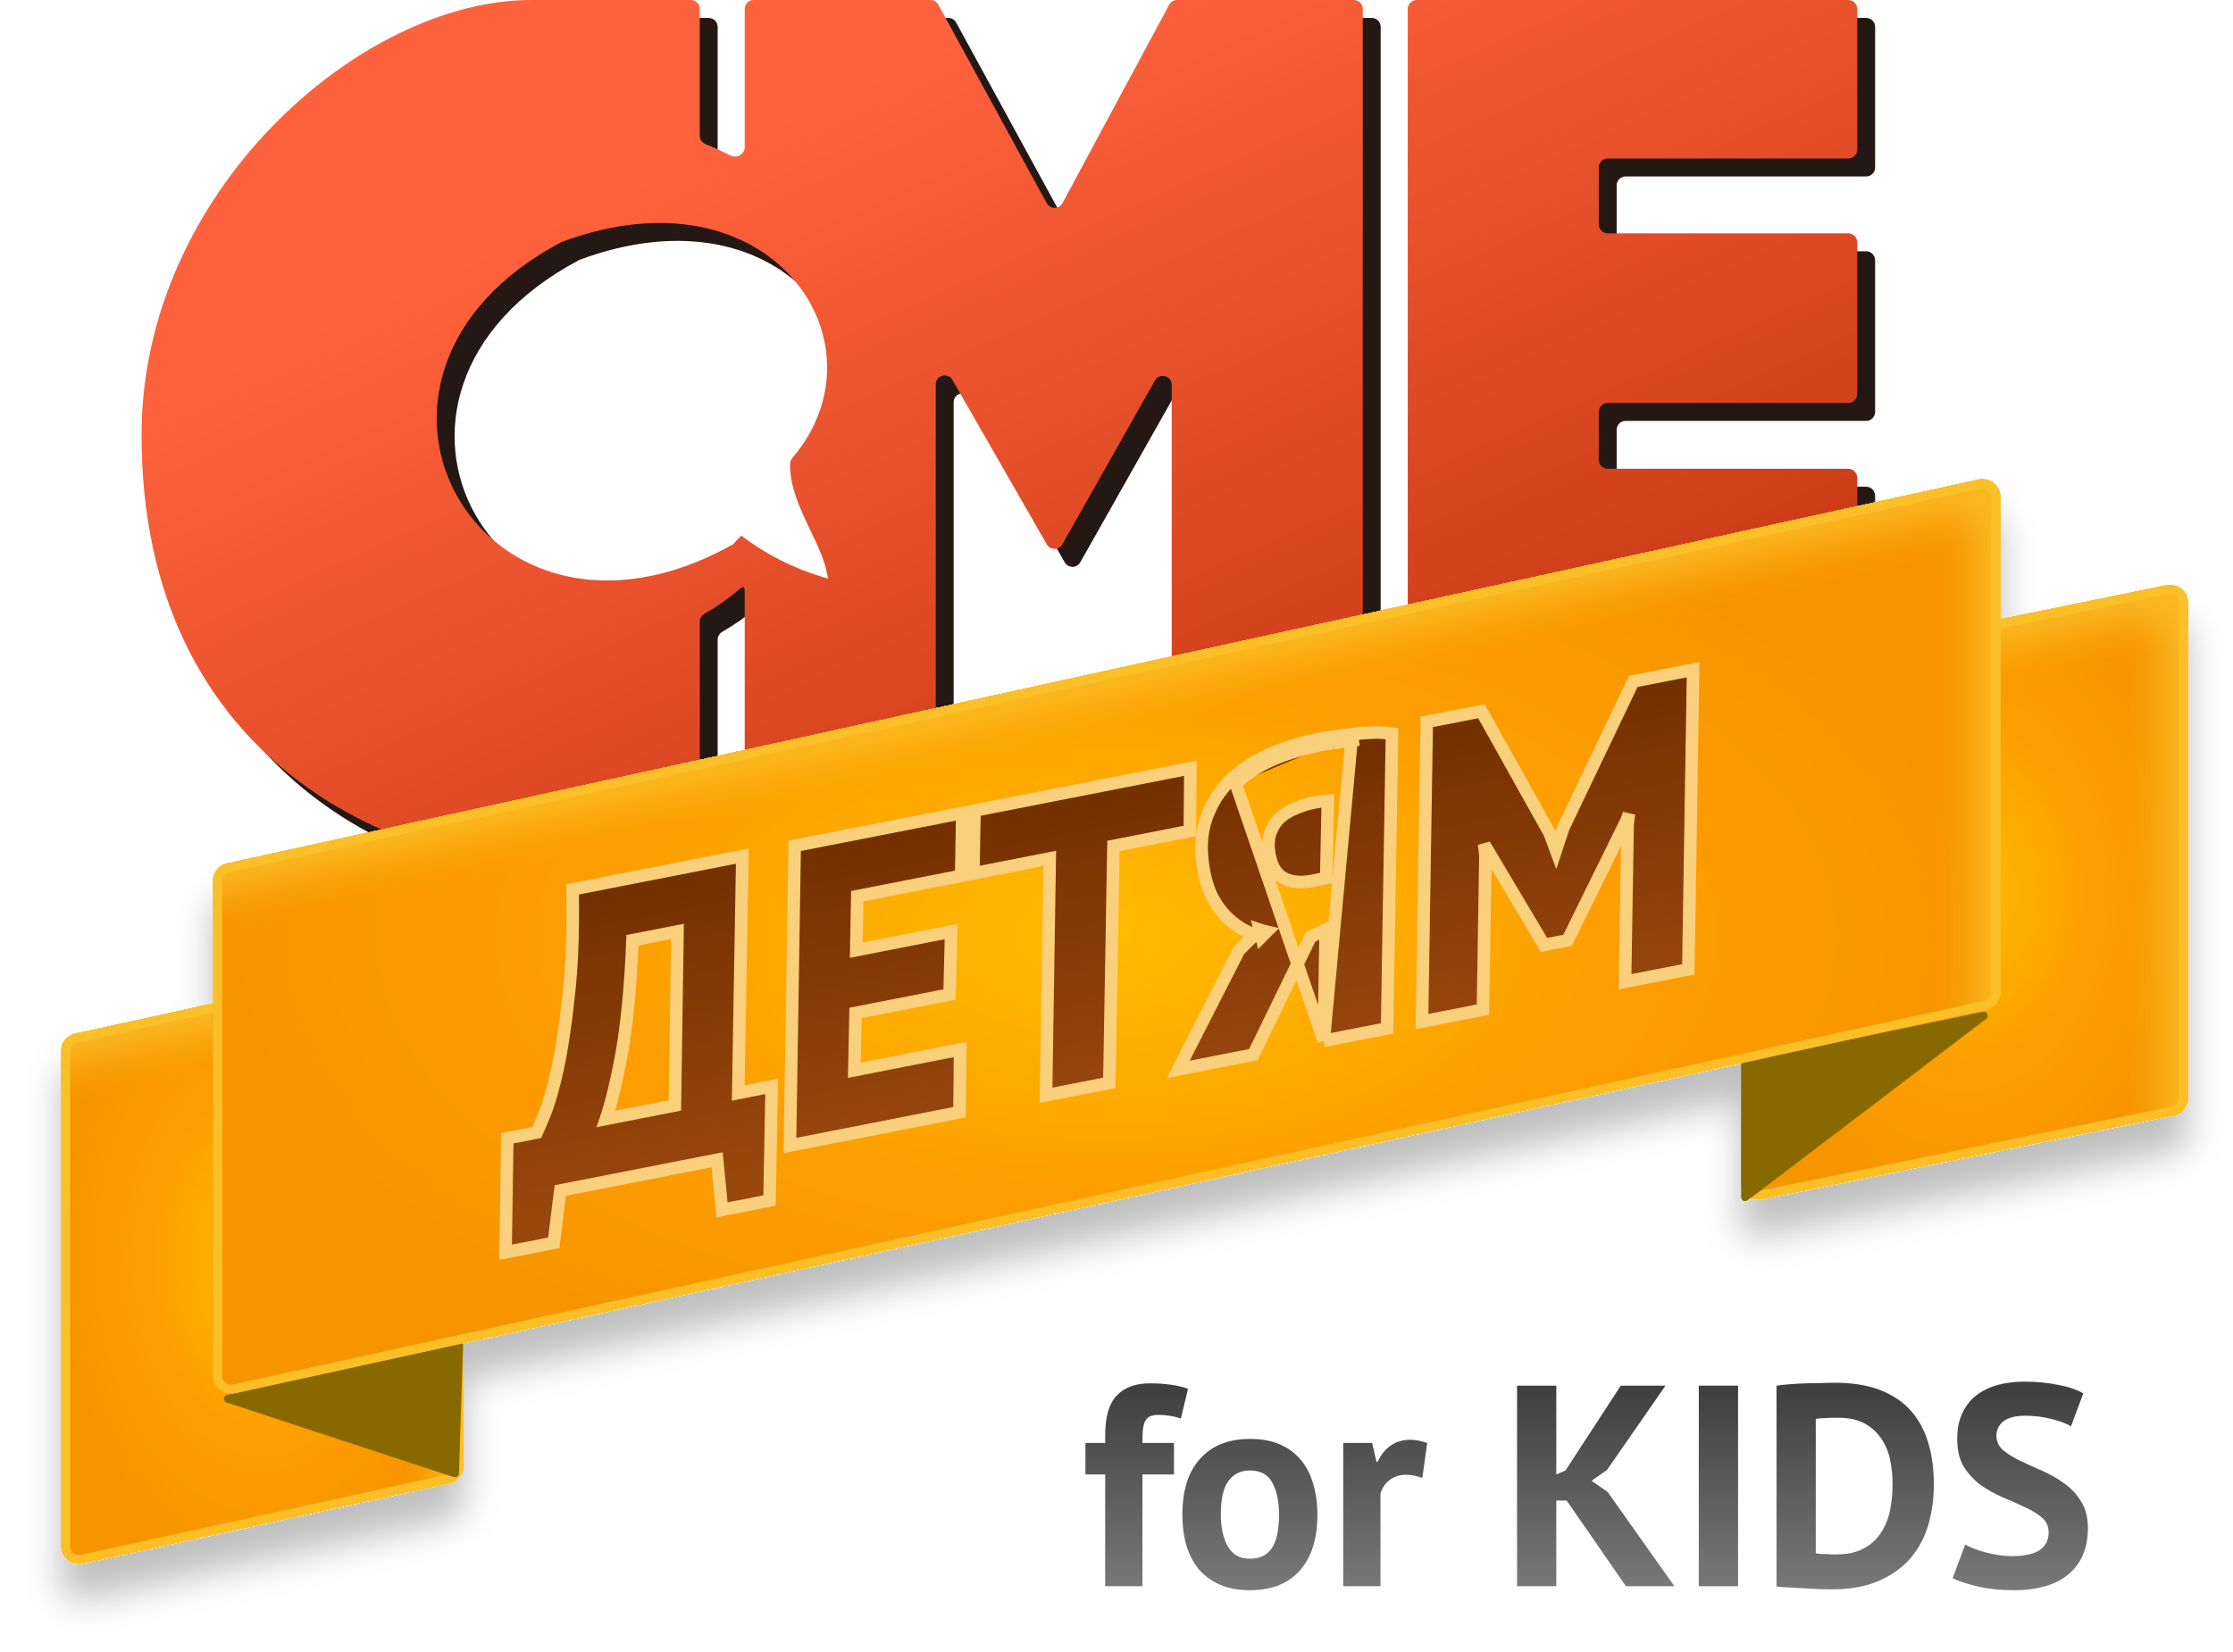
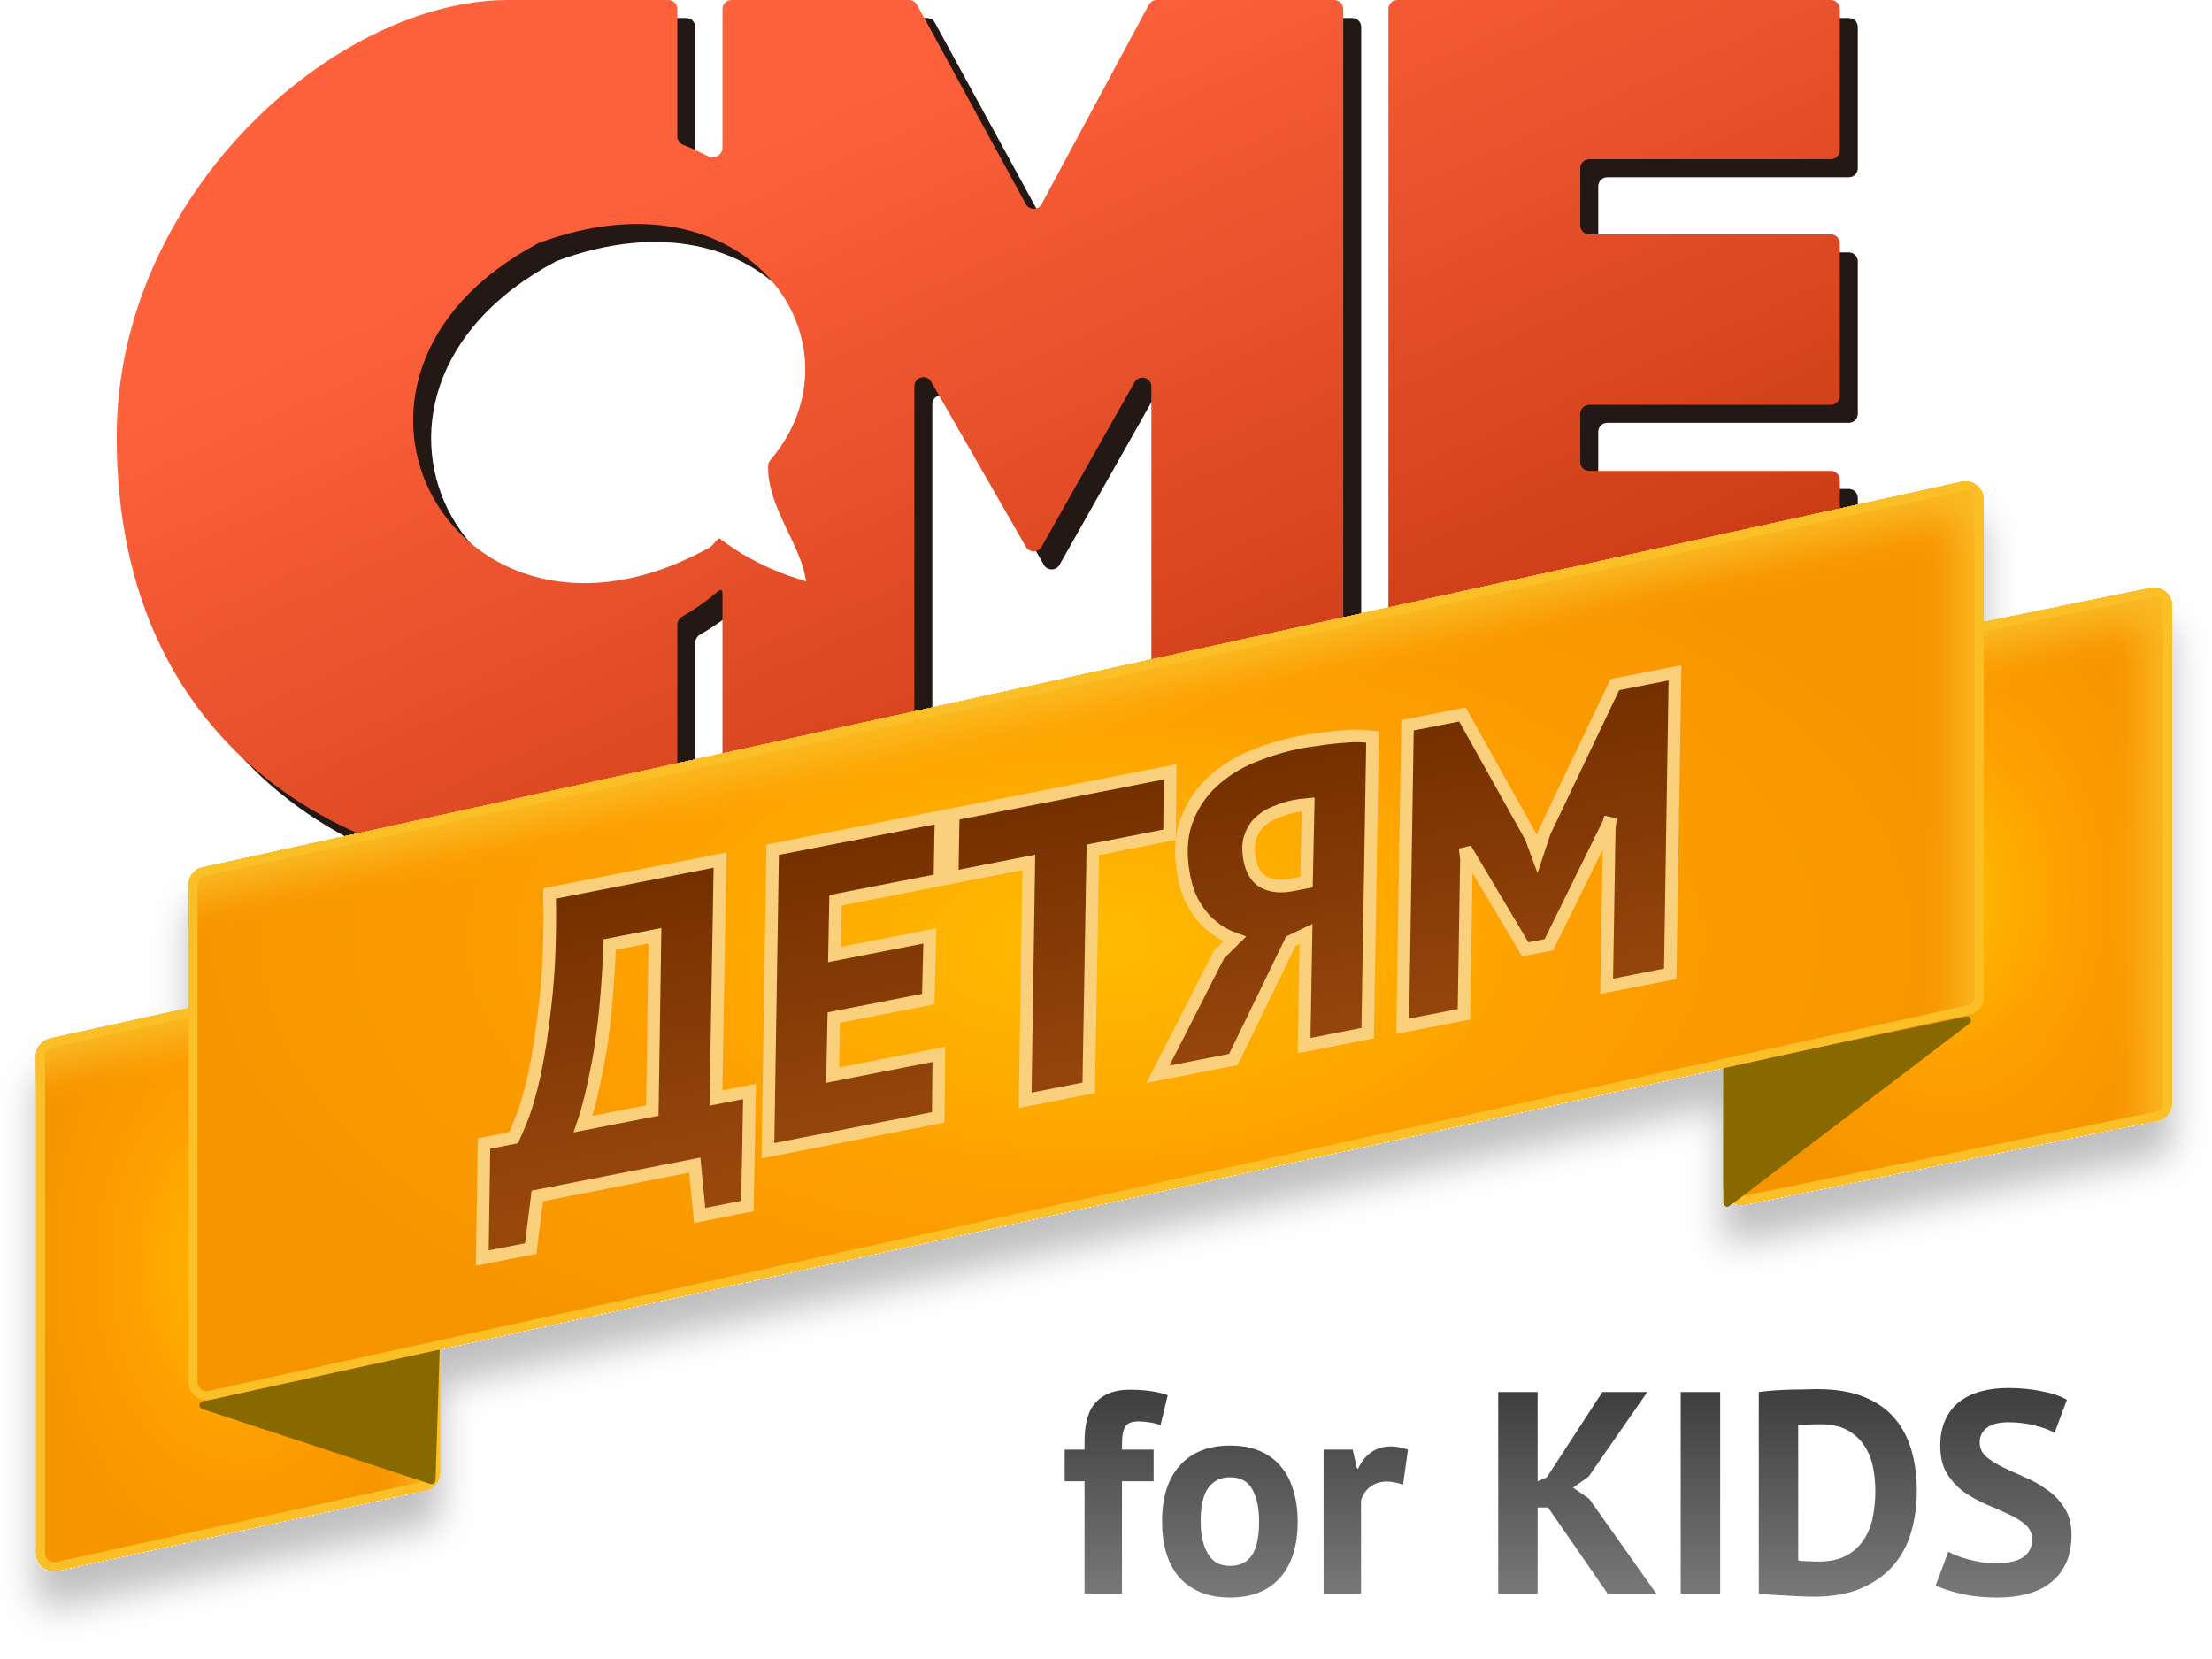
- <svg xmlns="http://www.w3.org/2000/svg" width="73" height="54" viewBox="0 0 73 54" fill="none">
-   <path d="M46.605 28.72C46.605 28.881 46.736 29.012 46.898 29.012H61.007C61.169 29.012 61.3 28.881 61.3 28.72V16.208C61.3 16.047 61.169 15.915 61.007 15.915H53.143C52.982 15.915 52.851 15.784 52.851 15.623V14.056C52.851 13.894 52.982 13.763 53.143 13.763H61.007C61.169 13.763 61.3 13.632 61.3 13.47V8.509C61.3 8.347 61.169 8.216 61.007 8.216H53.143C52.982 8.216 52.851 8.085 52.851 7.923V6.063C52.851 5.901 52.982 5.77 53.143 5.77H61.007C61.169 5.77 61.3 5.639 61.3 5.478V0.879C61.3 0.717 61.169 0.586 61.007 0.586H46.898C46.736 0.586 46.605 0.717 46.605 0.879V28.72ZM35.319 7.228C35.209 7.433 34.915 7.434 34.804 7.23L31.259 0.738C31.208 0.644 31.109 0.586 31.002 0.586H25.223C25.061 0.586 24.93 0.717 24.93 0.879V5.398C24.93 5.631 24.666 5.779 24.46 5.671C24.209 5.541 23.919 5.404 23.665 5.308C23.545 5.263 23.461 5.15 23.461 5.021V0.879C23.461 0.717 23.33 0.586 23.168 0.586H17.95C12.34 0.586 5.214 6.894 5.214 14.786C5.187 25.308 13.393 30.101 23.201 29.042C23.348 29.026 23.461 28.901 23.461 28.752V20.918C23.461 20.81 23.52 20.711 23.614 20.658C24.019 20.427 24.41 20.152 24.785 19.835C24.874 19.76 24.931 19.78 24.931 19.897C24.932 21.062 24.931 27.304 24.93 28.724C24.93 28.886 25.061 29.012 25.223 29.012H30.883C31.044 29.012 31.176 28.881 31.176 28.72V13.156C31.176 12.857 31.573 12.751 31.722 13.011L34.807 18.387C34.92 18.584 35.204 18.583 35.316 18.386L38.343 13.027C38.491 12.765 38.89 12.87 38.89 13.171V28.72C38.89 28.881 39.022 29.012 39.183 29.012H44.843C45.005 29.012 45.136 28.881 45.136 28.72V0.879C45.136 0.717 45.005 0.586 44.843 0.586H39.065C38.958 0.586 38.859 0.645 38.807 0.74L35.319 7.228ZM27.435 19.441C26.528 19.161 25.644 18.732 24.827 18.105C24.812 18.093 24.639 18.286 24.57 18.361C24.554 18.379 24.533 18.394 24.512 18.406C16.299 22.977 10.629 12.888 18.943 8.498C25.762 5.957 29.699 11.791 26.487 15.563C26.446 15.611 26.419 15.672 26.417 15.736C26.376 16.902 27.236 18.008 27.564 19.091C27.572 19.117 27.659 19.508 27.655 19.506C27.581 19.486 27.508 19.464 27.435 19.441Z" fill="#241815" />
-   <path d="M46.021 28.134C46.021 28.295 46.152 28.426 46.314 28.426H60.423C60.584 28.426 60.716 28.295 60.716 28.134V15.622C60.716 15.461 60.584 15.329 60.423 15.329H52.559C52.397 15.329 52.266 15.198 52.266 15.037V13.47C52.266 13.308 52.397 13.177 52.559 13.177H60.423C60.584 13.177 60.716 13.046 60.716 12.884V7.923C60.716 7.761 60.584 7.63 60.423 7.63H52.559C52.397 7.63 52.266 7.499 52.266 7.337V5.477C52.266 5.316 52.397 5.184 52.559 5.184H60.423C60.584 5.184 60.716 5.053 60.716 4.892V0.293C60.716 0.131 60.584 0 60.423 0H46.314C46.152 0 46.021 0.131 46.021 0.293V28.134ZM34.734 6.642C34.624 6.847 34.331 6.848 34.219 6.644L30.674 0.152C30.623 0.058 30.524 0 30.417 0H24.639C24.477 0 24.346 0.131 24.346 0.293V4.812C24.346 5.045 24.082 5.193 23.876 5.085C23.625 4.955 23.335 4.818 23.081 4.722C22.96 4.677 22.876 4.564 22.876 4.435V0.293C22.876 0.131 22.745 0 22.584 0H17.366C11.756 0 4.629 6.308 4.629 14.2C4.602 24.722 12.809 29.515 22.616 28.456C22.764 28.44 22.876 28.315 22.876 28.166V20.332C22.876 20.224 22.936 20.125 23.029 20.072C23.434 19.841 23.826 19.566 24.2 19.249C24.29 19.174 24.346 19.194 24.346 19.311C24.348 20.477 24.346 26.718 24.346 28.139C24.346 28.3 24.477 28.426 24.639 28.426H30.298C30.46 28.426 30.591 28.295 30.591 28.134V12.571C30.591 12.271 30.989 12.165 31.138 12.425L34.222 17.801C34.335 17.998 34.62 17.997 34.731 17.8L37.758 12.441C37.906 12.179 38.306 12.284 38.306 12.585V28.134C38.306 28.295 38.437 28.426 38.599 28.426H44.258C44.42 28.426 44.551 28.295 44.551 28.134V0.293C44.551 0.131 44.42 0 44.258 0H38.481C38.373 0 38.274 0.059 38.223 0.154L34.734 6.642ZM26.85 18.855C25.943 18.575 25.059 18.146 24.242 17.519C24.227 17.508 24.055 17.7 23.986 17.775C23.969 17.793 23.949 17.808 23.927 17.82C15.714 22.392 10.044 12.302 18.359 7.913C25.178 5.371 29.115 11.205 25.903 14.977C25.862 15.025 25.834 15.086 25.832 15.15C25.791 16.316 26.652 17.422 26.98 18.505C26.987 18.531 27.074 18.922 27.071 18.921C26.997 18.9 26.924 18.878 26.85 18.855Z" fill="url(#paint0_linear_1116_286)" />
-   <g filter="url(#filter0_d_1116_286)">
-     <g filter="url(#filter1_i_1116_286)">
-       <path d="M2 34.377C2 34.102 2.191 33.864 2.46 33.805L14.434 31.18C14.8 31.1 15.145 31.378 15.145 31.752V47.932C15.145 48.207 14.954 48.445 14.685 48.504L2.711 51.129C2.346 51.209 2 50.931 2 50.557V34.377Z" fill="url(#paint1_radial_1116_286)" />
+ <svg xmlns="http://www.w3.org/2000/svg" width="72" height="54" viewBox="0 0 72 54" fill="none">
+   <path d="M45.776 28.72C45.776 28.881 45.907 29.012 46.069 29.012H60.178C60.34 29.012 60.471 28.881 60.471 28.72V16.208C60.471 16.047 60.34 15.915 60.178 15.915H52.315C52.153 15.915 52.022 15.784 52.022 15.623V14.056C52.022 13.894 52.153 13.763 52.315 13.763H60.178C60.34 13.763 60.471 13.632 60.471 13.47V8.509C60.471 8.347 60.34 8.216 60.178 8.216H52.315C52.153 8.216 52.022 8.085 52.022 7.923V6.063C52.022 5.901 52.153 5.77 52.315 5.77H60.178C60.34 5.77 60.471 5.639 60.471 5.478V0.879C60.471 0.717 60.34 0.586 60.178 0.586H46.069C45.907 0.586 45.776 0.717 45.776 0.879V28.72ZM34.49 7.228C34.38 7.433 34.086 7.434 33.975 7.23L30.43 0.738C30.379 0.644 30.28 0.586 30.173 0.586H24.394C24.233 0.586 24.101 0.717 24.101 0.879V5.398C24.101 5.631 23.838 5.779 23.631 5.671C23.381 5.541 23.09 5.404 22.836 5.308C22.716 5.263 22.632 5.15 22.632 5.021V0.879C22.632 0.717 22.501 0.586 22.339 0.586H17.121C11.511 0.586 4.385 6.894 4.385 14.786C4.358 25.308 12.565 30.101 22.372 29.042C22.52 29.026 22.632 28.901 22.632 28.752V20.918C22.632 20.81 22.691 20.711 22.785 20.658C23.19 20.427 23.581 20.152 23.956 19.835C24.045 19.76 24.102 19.78 24.102 19.897C24.103 21.062 24.102 27.304 24.102 28.724C24.102 28.886 24.233 29.012 24.394 29.012H30.054C30.216 29.012 30.347 28.881 30.347 28.72V13.156C30.347 12.857 30.744 12.751 30.893 13.011L33.978 18.387C34.091 18.584 34.375 18.583 34.487 18.386L37.514 13.027C37.662 12.765 38.062 12.87 38.062 13.171V28.72C38.062 28.881 38.193 29.012 38.354 29.012H44.014C44.176 29.012 44.307 28.881 44.307 28.72V0.879C44.307 0.717 44.176 0.586 44.014 0.586H38.237C38.129 0.586 38.03 0.645 37.979 0.74L34.49 7.228ZM26.606 19.441C25.699 19.161 24.815 18.732 23.998 18.105C23.983 18.093 23.811 18.286 23.741 18.361C23.725 18.379 23.704 18.394 23.683 18.406C15.47 22.977 9.8 12.888 18.114 8.498C24.934 5.957 28.87 11.791 25.658 15.563C25.617 15.611 25.59 15.672 25.588 15.736C25.547 16.902 26.407 18.008 26.735 19.091C26.743 19.117 26.83 19.508 26.826 19.506C26.752 19.486 26.679 19.464 26.606 19.441Z" fill="#241815" />
+   <path d="M45.192 28.134C45.192 28.295 45.323 28.426 45.485 28.426H59.594C59.756 28.426 59.887 28.295 59.887 28.134V15.622C59.887 15.461 59.756 15.329 59.594 15.329H51.73C51.568 15.329 51.437 15.198 51.437 15.037V13.47C51.437 13.308 51.568 13.177 51.73 13.177H59.594C59.756 13.177 59.887 13.046 59.887 12.884V7.923C59.887 7.761 59.756 7.63 59.594 7.63H51.73C51.568 7.63 51.437 7.499 51.437 7.337V5.477C51.437 5.316 51.568 5.184 51.73 5.184H59.594C59.756 5.184 59.887 5.053 59.887 4.892V0.293C59.887 0.131 59.756 0 59.594 0H45.485C45.323 0 45.192 0.131 45.192 0.293V28.134ZM33.905 6.642C33.795 6.847 33.502 6.848 33.391 6.644L29.846 0.152C29.794 0.058 29.696 0 29.589 0H23.81C23.648 0 23.517 0.131 23.517 0.293V4.812C23.517 5.045 23.253 5.193 23.047 5.085C22.796 4.955 22.506 4.818 22.252 4.722C22.131 4.677 22.047 4.564 22.047 4.435V0.293C22.047 0.131 21.916 0 21.755 0H16.537C10.927 0 3.8 6.308 3.8 14.2C3.773 24.722 11.98 29.515 21.788 28.456C21.935 28.44 22.047 28.315 22.047 28.166V20.332C22.047 20.224 22.107 20.125 22.201 20.072C22.605 19.841 22.997 19.566 23.371 19.249C23.461 19.174 23.517 19.194 23.517 19.311C23.519 20.477 23.517 26.718 23.517 28.139C23.517 28.3 23.648 28.426 23.81 28.426H29.47C29.631 28.426 29.762 28.295 29.762 28.134V12.571C29.762 12.271 30.16 12.165 30.309 12.425L33.394 17.801C33.507 17.998 33.791 17.997 33.902 17.8L36.929 12.441C37.077 12.179 37.477 12.284 37.477 12.585V28.134C37.477 28.295 37.608 28.426 37.77 28.426H43.43C43.591 28.426 43.722 28.295 43.722 28.134V0.293C43.722 0.131 43.591 0 43.43 0H37.652C37.544 0 37.445 0.059 37.394 0.154L33.905 6.642ZM26.021 18.855C25.114 18.575 24.23 18.146 23.413 17.519C23.398 17.508 23.226 17.7 23.157 17.775C23.14 17.793 23.12 17.808 23.098 17.82C14.885 22.392 9.216 12.302 17.53 7.913C24.349 5.371 28.286 11.205 25.074 14.977C25.033 15.025 25.006 15.086 25.003 15.15C24.962 16.316 25.823 17.422 26.151 18.505C26.158 18.531 26.245 18.922 26.242 18.921C26.168 18.9 26.095 18.878 26.021 18.855Z" fill="url(#paint0_linear_951_778)" />
+   <g filter="url(#filter0_d_951_778)">
+     <g filter="url(#filter1_i_951_778)">
+       <path d="M1.171 34.377C1.171 34.102 1.363 33.864 1.631 33.805L13.605 31.18C13.971 31.1 14.316 31.378 14.316 31.752V47.932C14.316 48.207 14.125 48.445 13.856 48.504L1.882 51.129C1.517 51.209 1.171 50.931 1.171 50.557V34.377Z" fill="url(#paint1_radial_951_778)" />
    </g>
-     <path d="M2.146 34.377C2.146 34.17 2.29 33.992 2.492 33.948L14.466 31.323C14.74 31.263 14.999 31.472 14.999 31.752V47.932C14.999 48.139 14.855 48.317 14.654 48.361L2.68 50.986C2.406 51.046 2.146 50.837 2.146 50.557V34.377Z" stroke="#FBBF28" stroke-width="0.293" />
-     <g filter="url(#filter2_i_1116_286)">
-       <path d="M71.524 19.717C71.524 19.346 71.184 19.069 70.821 19.143L57.387 21.884C57.114 21.939 56.918 22.179 56.918 22.457V38.641C56.918 39.012 57.258 39.289 57.621 39.215L71.055 36.474C71.328 36.419 71.524 36.179 71.524 35.901V19.717Z" fill="url(#paint2_radial_1116_286)" />
+     <path d="M13.637 31.323C13.911 31.263 14.17 31.471 14.17 31.752V47.932C14.17 48.139 14.026 48.317 13.825 48.361L1.851 50.986C1.577 51.046 1.318 50.837 1.318 50.556V34.377C1.318 34.17 1.461 33.992 1.662 33.948L13.637 31.323Z" stroke="#FBBF28" stroke-width="0.293" />
+     <g filter="url(#filter2_i_951_778)">
+       <path d="M70.695 19.717C70.695 19.346 70.355 19.069 69.992 19.143L56.558 21.884C56.285 21.939 56.089 22.179 56.089 22.457V38.641C56.089 39.012 56.429 39.289 56.792 39.215L70.227 36.474C70.499 36.419 70.695 36.179 70.695 35.901V19.717Z" fill="url(#paint2_radial_951_778)" />
    </g>
-     <path d="M71.377 19.717C71.377 19.439 71.123 19.231 70.85 19.286L57.416 22.027C57.211 22.069 57.065 22.249 57.065 22.457V38.641C57.065 38.919 57.319 39.127 57.592 39.072L71.026 36.331C71.231 36.289 71.377 36.109 71.377 35.901V19.717Z" stroke="#FBBF28" stroke-width="0.293" />
-     <path d="M57.129 39.255L64.929 33.319C65.04 33.234 64.959 33.058 64.823 33.086L57.023 34.705C56.962 34.718 56.918 34.771 56.918 34.834V39.151C56.918 39.26 57.042 39.321 57.129 39.255Z" fill="#886900" />
-     <path d="M14.832 48.3L7.411 45.863C7.285 45.822 7.293 45.641 7.422 45.611L14.978 43.851C15.062 43.831 15.142 43.897 15.139 43.983L15.004 48.179C15.002 48.267 14.915 48.327 14.832 48.3Z" fill="#886900" />
-     <g filter="url(#filter3_i_1116_286)">
-       <path d="M6.966 28.809C6.966 28.534 7.157 28.295 7.426 28.236L64.678 15.688C65.043 15.607 65.389 15.886 65.389 16.26V32.44C65.389 32.715 65.198 32.953 64.929 33.012L7.677 45.561C7.311 45.641 6.966 45.363 6.966 44.989V28.809Z" fill="url(#paint3_radial_1116_286)" />
+     <path d="M70.021 19.287L56.587 22.027C56.382 22.069 56.236 22.249 56.236 22.457V38.641C56.236 38.919 56.49 39.127 56.763 39.072L70.197 36.331C70.401 36.289 70.548 36.109 70.549 35.901V19.716C70.548 19.439 70.293 19.231 70.021 19.287Z" stroke="#FBBF28" stroke-width="0.293" />
+     <path d="M56.3 39.255L64.1 33.319C64.211 33.234 64.13 33.058 63.994 33.086L56.194 34.705C56.133 34.718 56.089 34.771 56.089 34.834V39.151C56.089 39.26 56.213 39.321 56.3 39.255Z" fill="#886900" />
+     <path d="M14.003 48.3L6.582 45.863C6.456 45.822 6.464 45.641 6.593 45.611L14.149 43.851C14.234 43.831 14.313 43.897 14.31 43.983L14.176 48.179C14.173 48.267 14.087 48.327 14.003 48.3Z" fill="#886900" />
+     <g filter="url(#filter3_i_951_778)">
+       <path d="M6.137 28.809C6.137 28.534 6.328 28.295 6.597 28.236L63.849 15.688C64.214 15.607 64.56 15.886 64.56 16.26V32.44C64.56 32.715 64.369 32.953 64.1 33.012L6.848 45.561C6.482 45.641 6.137 45.363 6.137 44.989V28.809Z" fill="url(#paint3_radial_951_778)" />
    </g>
-     <path d="M7.112 28.809C7.112 28.602 7.256 28.424 7.457 28.38L64.709 15.831C64.983 15.771 65.243 15.979 65.243 16.26V32.44C65.243 32.646 65.099 32.825 64.897 32.869L7.645 45.418C7.371 45.478 7.112 45.269 7.112 44.989V28.809Z" stroke="#FBBF28" stroke-width="0.293" />
+     <path d="M63.881 15.831C64.155 15.771 64.414 15.979 64.414 16.259V32.44C64.414 32.646 64.27 32.825 64.068 32.869L6.816 45.417C6.542 45.477 6.283 45.269 6.283 44.989V28.808C6.283 28.602 6.427 28.424 6.628 28.379L63.881 15.831Z" stroke="#FBBF28" stroke-width="0.293" />
  </g>
-   <path d="M35.484 47.184H36.13V46.922C36.13 46.328 36.255 45.9 36.505 45.638C36.755 45.37 37.117 45.235 37.592 45.235C38.092 45.235 38.507 45.294 38.838 45.413L38.604 46.388C38.46 46.338 38.332 46.306 38.22 46.294C38.113 46.275 38.001 46.266 37.882 46.266C37.757 46.266 37.657 46.285 37.582 46.322C37.514 46.359 37.461 46.419 37.423 46.5C37.392 46.575 37.37 46.672 37.358 46.791C37.351 46.903 37.348 47.034 37.348 47.184H38.379V48.215H37.348V51.869H36.13V48.215H35.484V47.184Z" fill="url(#paint4_linear_1116_286)" />
-   <path d="M38.654 49.526C38.654 48.733 38.848 48.124 39.235 47.699C39.623 47.268 40.166 47.053 40.866 47.053C41.24 47.053 41.565 47.112 41.84 47.231C42.115 47.35 42.343 47.518 42.524 47.737C42.705 47.949 42.84 48.209 42.927 48.514C43.021 48.821 43.068 49.158 43.068 49.526C43.068 50.32 42.874 50.932 42.486 51.363C42.105 51.788 41.565 52 40.866 52C40.491 52 40.166 51.941 39.891 51.822C39.616 51.703 39.385 51.538 39.198 51.325C39.017 51.107 38.879 50.844 38.785 50.538C38.698 50.232 38.654 49.895 38.654 49.526ZM39.91 49.526C39.91 49.733 39.929 49.923 39.966 50.098C40.004 50.273 40.06 50.426 40.135 50.557C40.21 50.688 40.306 50.791 40.425 50.866C40.55 50.935 40.697 50.969 40.866 50.969C41.184 50.969 41.422 50.854 41.578 50.623C41.734 50.392 41.812 50.026 41.812 49.526C41.812 49.095 41.74 48.749 41.596 48.486C41.453 48.218 41.209 48.084 40.866 48.084C40.566 48.084 40.331 48.196 40.163 48.421C39.994 48.646 39.91 49.014 39.91 49.526Z" fill="url(#paint5_linear_1116_286)" />
-   <path d="M46.498 48.327C46.304 48.258 46.129 48.224 45.973 48.224C45.754 48.224 45.57 48.283 45.42 48.402C45.277 48.514 45.18 48.661 45.13 48.843V51.869H43.912V47.184H44.858L44.999 47.802H45.036C45.142 47.571 45.286 47.393 45.467 47.268C45.648 47.143 45.861 47.081 46.104 47.081C46.267 47.081 46.451 47.115 46.657 47.184L46.498 48.327Z" fill="url(#paint6_linear_1116_286)" />
-   <path d="M51.215 49.067H50.878V51.869H49.595V45.31H50.878V48.215L51.178 48.084L52.986 45.31H54.448L52.537 48.065L52.031 48.421L52.555 48.786L54.739 51.869H53.155L51.215 49.067Z" fill="url(#paint7_linear_1116_286)" />
-   <path d="M55.536 45.31H56.82V51.869H55.536V45.31Z" fill="url(#paint8_linear_1116_286)" />
-   <path d="M58.077 45.31C58.208 45.291 58.355 45.276 58.517 45.263C58.686 45.251 58.857 45.241 59.032 45.235C59.207 45.229 59.376 45.226 59.538 45.226C59.707 45.22 59.857 45.216 59.988 45.216C60.569 45.216 61.066 45.298 61.478 45.46C61.89 45.622 62.224 45.85 62.48 46.144C62.736 46.438 62.924 46.787 63.042 47.193C63.161 47.599 63.221 48.046 63.221 48.533C63.221 48.977 63.164 49.405 63.052 49.817C62.939 50.229 62.752 50.595 62.49 50.913C62.227 51.232 61.881 51.488 61.45 51.681C61.025 51.875 60.497 51.972 59.866 51.972C59.766 51.972 59.632 51.969 59.463 51.962C59.301 51.956 59.129 51.947 58.948 51.934C58.773 51.928 58.604 51.919 58.442 51.906C58.28 51.9 58.158 51.891 58.077 51.878V45.31ZM60.091 46.359C59.954 46.359 59.813 46.363 59.669 46.369C59.532 46.375 59.429 46.385 59.36 46.397V50.791C59.385 50.798 59.426 50.804 59.482 50.81C59.544 50.81 59.61 50.813 59.679 50.819C59.748 50.819 59.813 50.823 59.876 50.829C59.938 50.829 59.985 50.829 60.016 50.829C60.378 50.829 60.678 50.766 60.916 50.641C61.159 50.51 61.35 50.339 61.487 50.126C61.631 49.914 61.731 49.67 61.787 49.395C61.843 49.114 61.871 48.827 61.871 48.533C61.871 48.277 61.846 48.021 61.796 47.765C61.746 47.503 61.653 47.268 61.515 47.062C61.384 46.856 61.203 46.688 60.972 46.556C60.741 46.425 60.447 46.359 60.091 46.359Z" fill="url(#paint9_linear_1116_286)" />
-   <path d="M66.973 50.107C66.973 49.907 66.898 49.745 66.748 49.62C66.604 49.495 66.42 49.383 66.195 49.283C65.976 49.177 65.736 49.071 65.474 48.964C65.217 48.852 64.977 48.718 64.752 48.561C64.534 48.399 64.349 48.199 64.199 47.962C64.056 47.724 63.984 47.421 63.984 47.053C63.984 46.734 64.037 46.459 64.143 46.228C64.249 45.991 64.399 45.794 64.593 45.638C64.793 45.482 65.027 45.366 65.296 45.291C65.564 45.216 65.864 45.179 66.195 45.179C66.576 45.179 66.935 45.213 67.272 45.282C67.61 45.344 67.888 45.438 68.106 45.563L67.704 46.641C67.566 46.553 67.36 46.475 67.085 46.406C66.81 46.331 66.514 46.294 66.195 46.294C65.895 46.294 65.664 46.353 65.502 46.472C65.346 46.591 65.267 46.75 65.267 46.95C65.267 47.137 65.339 47.293 65.483 47.418C65.633 47.543 65.817 47.659 66.036 47.765C66.261 47.871 66.501 47.98 66.757 48.093C67.019 48.205 67.26 48.343 67.479 48.505C67.704 48.661 67.888 48.858 68.031 49.095C68.181 49.327 68.256 49.617 68.256 49.967C68.256 50.317 68.197 50.62 68.078 50.876C67.966 51.126 67.803 51.335 67.591 51.503C67.385 51.672 67.132 51.797 66.832 51.878C66.538 51.959 66.214 52 65.858 52C65.389 52 64.977 51.956 64.621 51.869C64.265 51.781 64.002 51.694 63.834 51.606L64.246 50.51C64.315 50.548 64.402 50.588 64.508 50.632C64.621 50.676 64.746 50.716 64.883 50.754C65.021 50.791 65.164 50.823 65.314 50.848C65.47 50.873 65.63 50.885 65.792 50.885C66.173 50.885 66.464 50.823 66.663 50.698C66.87 50.566 66.973 50.37 66.973 50.107Z" fill="url(#paint10_linear_1116_286)" />
-   <path d="M43.276 34.035L43.28 33.782L43.339 30.4L42.847 30.635L41.019 34.395L40.975 34.486L40.874 34.506L38.932 34.887L38.519 34.968L38.71 34.593L40.488 31.105L40.503 31.076L40.526 31.053L41.021 30.562C40.943 30.534 40.863 30.502 40.782 30.466L40.778 30.464L40.778 30.464C40.572 30.366 40.376 30.234 40.191 30.07C40 29.9 39.834 29.689 39.69 29.441C39.542 29.185 39.436 28.879 39.367 28.528C39.237 27.86 39.255 27.265 39.438 26.752C39.615 26.254 39.888 25.828 40.259 25.479M43.276 34.035L40.4 25.628M43.276 34.035L43.524 33.986L45.184 33.661L45.346 33.629L45.349 33.463L45.503 24.177L45.506 23.99L45.32 23.97C45.161 23.952 44.985 23.949 44.791 23.959C44.602 23.969 44.406 23.985 44.202 24.006M43.276 34.035L44.202 24.006M40.259 25.479C40.259 25.479 40.259 25.479 40.259 25.479L40.4 25.628M40.259 25.479C40.259 25.479 40.259 25.479 40.258 25.48L40.4 25.628M40.259 25.479C40.631 25.124 41.072 24.842 41.579 24.631L41.58 24.631C42.087 24.422 42.608 24.265 43.145 24.16C43.278 24.134 43.411 24.112 43.546 24.095M40.4 25.628C40.753 25.291 41.172 25.022 41.658 24.82C42.153 24.616 42.661 24.463 43.184 24.36C43.313 24.335 43.442 24.314 43.573 24.298M43.546 24.095C43.54 24.096 43.536 24.096 43.533 24.097L43.573 24.298M43.546 24.095C43.574 24.09 43.638 24.083 43.724 24.073C43.851 24.048 44.011 24.026 44.202 24.006M43.546 24.095C43.546 24.095 43.546 24.095 43.547 24.095L43.573 24.298M43.573 24.298C43.581 24.296 43.642 24.288 43.755 24.275C43.875 24.252 44.031 24.23 44.223 24.21L44.202 24.006M24.995 39.289L25.157 39.258L25.16 39.092L25.223 35.781L25.227 35.527L24.979 35.576L24.134 35.742L24.263 28.248L24.267 27.995L24.018 28.044L18.886 29.05L18.718 29.083L18.721 29.254C18.74 30.535 18.695 31.644 18.587 32.58L18.587 32.58L18.587 32.582C18.487 33.523 18.367 34.313 18.229 34.955C18.088 35.592 17.945 36.084 17.801 36.436L17.8 36.437C17.688 36.716 17.604 36.913 17.548 37.033L16.746 37.19L16.583 37.222L16.581 37.388L16.531 40.697L16.527 40.95L16.775 40.901L17.959 40.669L18.104 40.641L18.122 40.494L18.318 38.929L23.444 37.924L23.581 39.338L23.603 39.562L23.824 39.519L24.995 39.289ZM26.142 27.627L25.979 27.659L25.977 27.825L25.828 37.204L25.823 37.457L26.072 37.409L31.204 36.402L31.368 36.37L31.369 36.203L31.385 34.571L31.388 34.319L31.141 34.367L27.93 34.997L27.969 33.123L30.881 32.552L31.042 32.52L31.047 32.356L31.088 30.718L31.095 30.463L30.844 30.512L27.993 31.071L28.026 29.305L31.26 28.671L31.423 28.639L31.425 28.473L31.454 26.838L31.459 26.585L31.21 26.633L26.142 27.627ZM38.733 27.205L38.896 27.173L38.898 27.006L38.914 25.374L38.916 25.122L38.669 25.171L32.019 26.475L31.857 26.506L31.854 26.672L31.825 28.307L31.821 28.561L32.07 28.512L34.317 28.071L34.2 35.563L34.196 35.815L34.445 35.767L36.104 35.441L36.266 35.41L36.269 35.244L36.4 27.663L38.733 27.205ZM41.182 30.402C41.261 30.428 41.336 30.449 41.409 30.466L41.24 30.634L41.182 30.402ZM43.321 26.196L43.329 26.196L43.338 26.195C43.362 26.192 43.386 26.19 43.409 26.188L43.356 28.713L42.888 28.805C42.512 28.879 42.208 28.841 41.962 28.714C41.738 28.585 41.581 28.356 41.509 27.988C41.452 27.694 41.459 27.458 41.517 27.273C41.587 27.063 41.688 26.896 41.818 26.767C41.962 26.63 42.133 26.521 42.333 26.442L42.333 26.443L42.34 26.44C42.548 26.349 42.76 26.282 42.976 26.24C43.115 26.212 43.229 26.198 43.321 26.196ZM53.21 26.966L53.209 26.976L53.209 26.986L53.129 31.851L53.124 32.104L53.373 32.055L55.032 31.73L55.195 31.698L55.197 31.532L55.346 22.153L55.35 21.9L55.102 21.948L53.494 22.264L53.393 22.284L53.349 22.376L51.11 27.063L51.105 27.075L51.101 27.087L50.866 27.8L50.669 27.268L50.664 27.253L50.656 27.239L48.503 23.386L48.431 23.257L48.285 23.285L46.806 23.575L46.643 23.607L46.64 23.773L46.491 33.153L46.487 33.405L46.735 33.357L48.318 33.047L48.48 33.015L48.483 32.849L48.561 27.971L48.561 27.957L48.559 27.944L48.518 27.602L48.521 27.609L48.527 27.626L48.537 27.642L50.403 30.776L50.477 30.9L50.618 30.872L51.146 30.769L51.245 30.749L51.29 30.658L53.175 26.829L53.18 26.818L53.184 26.806L53.251 26.614L53.21 26.966ZM22.148 30.457L22.063 36.148L19.809 36.59C19.977 36.097 20.139 35.433 20.296 34.603C20.489 33.58 20.615 32.293 20.677 30.746L22.148 30.457Z" fill="url(#paint11_linear_1116_286)" stroke="#FAD07D" stroke-width="0.41" />
+   <path d="M34.655 47.184H35.301V46.922C35.301 46.328 35.426 45.9 35.676 45.638C35.926 45.37 36.288 45.235 36.763 45.235C37.263 45.235 37.678 45.294 38.009 45.413L37.775 46.388C37.631 46.338 37.503 46.306 37.391 46.294C37.285 46.275 37.172 46.266 37.053 46.266C36.928 46.266 36.828 46.285 36.754 46.322C36.685 46.359 36.632 46.419 36.594 46.5C36.563 46.575 36.541 46.672 36.529 46.791C36.523 46.903 36.519 47.034 36.519 47.184H37.55V48.215H36.519V51.869H35.301V48.215H34.655V47.184Z" fill="url(#paint4_linear_951_778)" />
+   <path d="M37.825 49.526C37.825 48.733 38.019 48.124 38.406 47.699C38.794 47.268 39.337 47.053 40.037 47.053C40.411 47.053 40.736 47.112 41.011 47.231C41.286 47.35 41.514 47.518 41.695 47.737C41.876 47.949 42.011 48.209 42.098 48.514C42.192 48.821 42.239 49.158 42.239 49.526C42.239 50.32 42.045 50.932 41.658 51.363C41.277 51.788 40.736 52 40.037 52C39.662 52 39.337 51.941 39.062 51.822C38.788 51.703 38.556 51.538 38.369 51.325C38.188 51.107 38.05 50.844 37.957 50.538C37.869 50.232 37.825 49.895 37.825 49.526ZM39.081 49.526C39.081 49.733 39.1 49.923 39.137 50.098C39.175 50.273 39.231 50.426 39.306 50.557C39.381 50.688 39.478 50.791 39.596 50.866C39.721 50.935 39.868 50.969 40.037 50.969C40.355 50.969 40.593 50.854 40.749 50.623C40.905 50.392 40.983 50.026 40.983 49.526C40.983 49.095 40.911 48.749 40.768 48.486C40.624 48.218 40.38 48.084 40.037 48.084C39.737 48.084 39.503 48.196 39.334 48.421C39.165 48.646 39.081 49.014 39.081 49.526Z" fill="url(#paint5_linear_951_778)" />
+   <path d="M45.669 48.327C45.475 48.258 45.3 48.224 45.144 48.224C44.926 48.224 44.741 48.283 44.591 48.402C44.448 48.514 44.351 48.661 44.301 48.843V51.869H43.083V47.184H44.029L44.17 47.802H44.207C44.313 47.571 44.457 47.393 44.638 47.268C44.819 47.143 45.032 47.081 45.275 47.081C45.438 47.081 45.622 47.115 45.828 47.184L45.669 48.327Z" fill="url(#paint6_linear_951_778)" />
+   <path d="M50.387 49.067H50.049V51.869H48.766V45.31H50.049V48.215L50.349 48.084L52.157 45.31H53.619L51.708 48.065L51.202 48.421L51.727 48.786L53.91 51.869H52.326L50.387 49.067Z" fill="url(#paint7_linear_951_778)" />
+   <path d="M54.707 45.31H55.991V51.869H54.707V45.31Z" fill="url(#paint8_linear_951_778)" />
+   <path d="M57.248 45.31C57.379 45.291 57.526 45.276 57.688 45.263C57.857 45.251 58.029 45.241 58.203 45.235C58.378 45.229 58.547 45.226 58.709 45.226C58.878 45.22 59.028 45.216 59.159 45.216C59.74 45.216 60.237 45.298 60.649 45.46C61.061 45.622 61.395 45.85 61.651 46.144C61.908 46.438 62.095 46.787 62.214 47.193C62.332 47.599 62.392 48.046 62.392 48.533C62.392 48.977 62.335 49.405 62.223 49.817C62.111 50.229 61.923 50.595 61.661 50.913C61.398 51.232 61.052 51.488 60.621 51.681C60.196 51.875 59.668 51.972 59.037 51.972C58.937 51.972 58.803 51.969 58.635 51.962C58.472 51.956 58.3 51.947 58.119 51.934C57.944 51.928 57.776 51.919 57.613 51.906C57.451 51.9 57.329 51.891 57.248 51.878V45.31ZM59.262 46.359C59.125 46.359 58.984 46.363 58.841 46.369C58.703 46.375 58.6 46.385 58.531 46.397V50.791C58.556 50.798 58.597 50.804 58.653 50.81C58.716 50.81 58.781 50.813 58.85 50.819C58.919 50.819 58.984 50.823 59.047 50.829C59.109 50.829 59.156 50.829 59.187 50.829C59.55 50.829 59.849 50.766 60.087 50.641C60.33 50.51 60.521 50.339 60.658 50.126C60.802 49.914 60.902 49.67 60.958 49.395C61.014 49.114 61.042 48.827 61.042 48.533C61.042 48.277 61.017 48.021 60.968 47.765C60.917 47.503 60.824 47.268 60.686 47.062C60.555 46.856 60.374 46.688 60.143 46.556C59.912 46.425 59.618 46.359 59.262 46.359Z" fill="url(#paint9_linear_951_778)" />
+   <path d="M66.144 50.107C66.144 49.907 66.069 49.745 65.919 49.62C65.775 49.495 65.591 49.383 65.366 49.283C65.147 49.177 64.907 49.071 64.645 48.964C64.389 48.852 64.148 48.718 63.923 48.561C63.705 48.399 63.52 48.199 63.37 47.962C63.227 47.724 63.155 47.421 63.155 47.053C63.155 46.734 63.208 46.459 63.314 46.228C63.42 45.991 63.57 45.794 63.764 45.638C63.964 45.482 64.198 45.366 64.467 45.291C64.735 45.216 65.035 45.179 65.366 45.179C65.747 45.179 66.106 45.213 66.444 45.282C66.781 45.344 67.059 45.438 67.278 45.563L66.875 46.641C66.737 46.553 66.531 46.475 66.256 46.406C65.981 46.331 65.685 46.294 65.366 46.294C65.066 46.294 64.835 46.353 64.673 46.472C64.517 46.591 64.439 46.75 64.439 46.95C64.439 47.137 64.51 47.293 64.654 47.418C64.804 47.543 64.988 47.659 65.207 47.765C65.432 47.871 65.672 47.98 65.928 48.093C66.191 48.205 66.431 48.343 66.65 48.505C66.875 48.661 67.059 48.858 67.203 49.095C67.353 49.327 67.427 49.617 67.427 49.967C67.427 50.317 67.368 50.62 67.249 50.876C67.137 51.126 66.975 51.335 66.762 51.503C66.556 51.672 66.303 51.797 66.003 51.878C65.71 51.959 65.385 52 65.029 52C64.56 52 64.148 51.956 63.792 51.869C63.436 51.781 63.174 51.694 63.005 51.606L63.417 50.51C63.486 50.548 63.573 50.588 63.68 50.632C63.792 50.676 63.917 50.716 64.054 50.754C64.192 50.791 64.335 50.823 64.485 50.848C64.642 50.873 64.801 50.885 64.963 50.885C65.344 50.885 65.635 50.823 65.835 50.698C66.041 50.566 66.144 50.37 66.144 50.107Z" fill="url(#paint10_linear_951_778)" />
+   <path d="M23.433 28.248L23.304 35.741L24.149 35.576L24.398 35.527L24.393 35.78L24.331 39.093L24.328 39.258L24.166 39.289L22.995 39.519L22.774 39.562L22.752 39.338L22.615 37.924L17.489 38.928L17.294 40.493L17.275 40.641L17.13 40.669L15.946 40.901L15.698 40.95L15.702 40.697L15.752 37.388L15.755 37.222L15.918 37.19L16.716 37.033C16.772 36.913 16.859 36.718 16.971 36.438V36.437C17.116 36.084 17.259 35.591 17.4 34.954C17.538 34.313 17.659 33.523 17.759 32.582V32.58C17.866 31.644 17.911 30.535 17.891 29.254L17.889 29.083L18.057 29.05L23.189 28.044L23.438 27.995L23.433 28.248ZM30.626 26.838L30.596 28.474L30.593 28.639L30.431 28.671L27.197 29.304L27.163 31.07L30.015 30.512L30.265 30.463L30.259 30.718L30.218 32.356L30.214 32.52L30.052 32.552L27.139 33.122L27.101 34.996L30.312 34.367L30.558 34.319L30.556 34.57L30.541 36.203L30.539 36.37L30.375 36.402L25.243 37.408L24.995 37.457L24.999 37.204L25.147 27.825L25.15 27.659L25.313 27.627L30.381 26.634L30.63 26.585L30.626 26.838ZM19.847 30.745C19.785 32.293 19.66 33.579 19.467 34.602C19.31 35.432 19.147 36.096 18.978 36.589L21.233 36.147L21.319 30.456L19.847 30.745ZM38.085 25.374L38.069 27.006L38.067 27.173L37.904 27.205L35.571 27.662L35.44 35.244L35.437 35.409L35.275 35.441L33.616 35.767L33.368 35.815L33.372 35.562L33.487 28.07L31.241 28.512L30.992 28.561L30.997 28.308L31.025 26.672L31.028 26.507L31.19 26.475L37.841 25.171L38.088 25.122L38.085 25.374ZM44.491 23.97L44.676 23.99L44.674 24.177L44.52 33.464L44.517 33.629L44.354 33.661L42.695 33.986L42.447 34.035L42.451 33.782L42.51 30.4L42.017 30.635L40.19 34.395L40.146 34.486L40.046 34.506L38.103 34.887L37.69 34.968L37.882 34.593L39.659 31.105L39.674 31.076L39.697 31.053L40.193 30.561C40.115 30.532 40.034 30.502 39.953 30.466L39.949 30.464C39.743 30.366 39.547 30.234 39.362 30.069C39.171 29.899 39.005 29.689 38.861 29.441C38.713 29.185 38.607 28.879 38.539 28.528C38.409 27.86 38.427 27.265 38.609 26.752C38.786 26.254 39.06 25.828 39.43 25.479C39.803 25.124 40.244 24.842 40.751 24.631L41.133 24.483C41.519 24.346 41.914 24.238 42.316 24.159C42.446 24.134 42.576 24.113 42.707 24.096C42.728 24.092 42.795 24.084 42.89 24.073C43.018 24.048 43.18 24.027 43.373 24.007L43.674 23.979C43.772 23.971 43.868 23.964 43.963 23.959C44.156 23.949 44.332 23.952 44.491 23.97ZM54.517 22.152L54.369 31.532L54.366 31.698L54.203 31.73L52.544 32.056L52.296 32.103L52.3 31.851L52.381 26.986V26.977L52.382 26.966L52.422 26.613L52.355 26.807L52.351 26.818L52.346 26.829L50.461 30.658L50.417 30.749L50.317 30.769L49.79 30.872L49.648 30.9L49.574 30.776L47.708 27.643L47.699 27.626L47.692 27.608L47.688 27.597L47.73 27.943L47.732 27.957V27.972L47.654 32.849L47.651 33.015L47.489 33.047L45.907 33.356L45.658 33.405L45.662 33.152L45.811 23.773L45.814 23.607L45.976 23.575L47.456 23.285L47.601 23.257L47.675 23.387L49.827 27.238L49.835 27.253L49.841 27.268L50.036 27.799L50.272 27.087L50.276 27.075L50.282 27.064L52.52 22.376L52.564 22.283L52.666 22.264L54.273 21.948L54.521 21.899L54.517 22.152ZM42.508 26.194L42.501 26.195L42.492 26.196C42.4 26.199 42.286 26.212 42.147 26.239C41.931 26.282 41.719 26.349 41.511 26.439L41.504 26.442C41.304 26.521 41.132 26.631 40.987 26.769C40.858 26.898 40.757 27.065 40.688 27.274C40.631 27.46 40.623 27.695 40.68 27.988C40.752 28.355 40.908 28.584 41.132 28.713C41.378 28.841 41.682 28.879 42.059 28.805L42.527 28.713L42.58 26.189C42.556 26.192 42.532 26.192 42.508 26.194Z" fill="url(#paint11_linear_951_778)" stroke="#FAD07D" stroke-width="0.41" />
  <defs>
-     <filter id="filter0_d_1116_286" x="0.829" y="15.674" width="71.866" height="37.811" filterUnits="userSpaceOnUse" color-interpolation-filters="sRGB">
+     <filter id="filter0_d_951_778" x="-5.75781e-05" y="15.674" width="71.866" height="37.811" filterUnits="userSpaceOnUse" color-interpolation-filters="sRGB">
      <feFlood flood-opacity="0" result="BackgroundImageFix" />
      <feColorMatrix in="SourceAlpha" type="matrix" values="0 0 0 0 0 0 0 0 0 0 0 0 0 0 0 0 0 0 127 0" result="hardAlpha" />
      <feOffset dy="1.171" />
      <feGaussianBlur stdDeviation="0.586" />
      <feComposite in2="hardAlpha" operator="out" />
      <feColorMatrix type="matrix" values="0 0 0 0 0 0 0 0 0 0 0 0 0 0 0 0 0 0 0.25 0" />
-       <feBlend mode="normal" in2="BackgroundImageFix" result="effect1_dropShadow_1116_286" />
-       <feBlend mode="normal" in="SourceGraphic" in2="effect1_dropShadow_1116_286" result="shape" />
+       <feBlend mode="normal" in2="BackgroundImageFix" result="effect1_dropShadow_951_778" />
+       <feBlend mode="normal" in="SourceGraphic" in2="effect1_dropShadow_951_778" result="shape" />
    </filter>
-     <filter id="filter1_i_1116_286" x="1.122" y="31.166" width="14.024" height="21.148" filterUnits="userSpaceOnUse" color-interpolation-filters="sRGB">
+     <filter id="filter1_i_951_778" x="0.293" y="31.166" width="14.024" height="21.148" filterUnits="userSpaceOnUse" color-interpolation-filters="sRGB">
      <feFlood flood-opacity="0" result="BackgroundImageFix" />
      <feBlend mode="normal" in="SourceGraphic" in2="BackgroundImageFix" result="shape" />
      <feColorMatrix in="SourceAlpha" type="matrix" values="0 0 0 0 0 0 0 0 0 0 0 0 0 0 0 0 0 0 127 0" result="hardAlpha" />
      <feOffset dx="-0.878" dy="1.171" />
      <feGaussianBlur stdDeviation="0.586" />
      <feComposite in2="hardAlpha" operator="arithmetic" k2="-1" k3="1" />
      <feColorMatrix type="matrix" values="0 0 0 0 0.984 0 0 0 0 0.749 0 0 0 0 0.157 0 0 0 0.85 0" />
-       <feBlend mode="normal" in2="shape" result="effect1_innerShadow_1116_286" />
+       <feBlend mode="normal" in2="shape" result="effect1_innerShadow_951_778" />
    </filter>
-     <filter id="filter2_i_1116_286" x="56.04" y="19.131" width="15.484" height="21.267" filterUnits="userSpaceOnUse" color-interpolation-filters="sRGB">
+     <filter id="filter2_i_951_778" x="55.211" y="19.131" width="15.484" height="21.267" filterUnits="userSpaceOnUse" color-interpolation-filters="sRGB">
      <feFlood flood-opacity="0" result="BackgroundImageFix" />
      <feBlend mode="normal" in="SourceGraphic" in2="BackgroundImageFix" result="shape" />
      <feColorMatrix in="SourceAlpha" type="matrix" values="0 0 0 0 0 0 0 0 0 0 0 0 0 0 0 0 0 0 127 0" result="hardAlpha" />
      <feOffset dx="-0.878" dy="1.171" />
      <feGaussianBlur stdDeviation="0.586" />
      <feComposite in2="hardAlpha" operator="arithmetic" k2="-1" k3="1" />
      <feColorMatrix type="matrix" values="0 0 0 0 0.984 0 0 0 0 0.749 0 0 0 0 0.157 0 0 0 0.85 0" />
-       <feBlend mode="normal" in2="shape" result="effect1_innerShadow_1116_286" />
+       <feBlend mode="normal" in2="shape" result="effect1_innerShadow_951_778" />
    </filter>
-     <filter id="filter3_i_1116_286" x="6.087" y="15.674" width="59.302" height="31.072" filterUnits="userSpaceOnUse" color-interpolation-filters="sRGB">
+     <filter id="filter3_i_951_778" x="5.258" y="15.674" width="59.302" height="31.072" filterUnits="userSpaceOnUse" color-interpolation-filters="sRGB">
      <feFlood flood-opacity="0" result="BackgroundImageFix" />
      <feBlend mode="normal" in="SourceGraphic" in2="BackgroundImageFix" result="shape" />
      <feColorMatrix in="SourceAlpha" type="matrix" values="0 0 0 0 0 0 0 0 0 0 0 0 0 0 0 0 0 0 127 0" result="hardAlpha" />
      <feOffset dx="-0.878" dy="1.171" />
      <feGaussianBlur stdDeviation="0.586" />
      <feComposite in2="hardAlpha" operator="arithmetic" k2="-1" k3="1" />
      <feColorMatrix type="matrix" values="0 0 0 0 0.984 0 0 0 0 0.749 0 0 0 0 0.157 0 0 0 0.85 0" />
-       <feBlend mode="normal" in2="shape" result="effect1_innerShadow_1116_286" />
+       <feBlend mode="normal" in2="shape" result="effect1_innerShadow_951_778" />
    </filter>
-     <linearGradient id="paint0_linear_1116_286" x1="33.987" y1="6.61799e-06" x2="47.837" y2="30.792" gradientUnits="userSpaceOnUse">
+     <linearGradient id="paint0_linear_951_778" x1="33.158" y1="6.61799e-06" x2="47.008" y2="30.792" gradientUnits="userSpaceOnUse">
      <stop stop-color="#FE623C" />
      <stop offset="1" stop-color="#BE320C" />
    </linearGradient>
-     <radialGradient id="paint1_radial_1116_286" cx="0" cy="0" r="1" gradientUnits="userSpaceOnUse" gradientTransform="translate(8.57263 41.1544) rotate(90) scale(10.1303 6.57263)">
+     <radialGradient id="paint1_radial_951_778" cx="0" cy="0" r="1" gradientUnits="userSpaceOnUse" gradientTransform="translate(7.74378 41.1544) rotate(90) scale(10.1303 6.57263)">
      <stop stop-color="#FFBC00" />
      <stop offset="0.57" stop-color="#FD9E00" />
      <stop offset="1" stop-color="#F79500" />
    </radialGradient>
-     <radialGradient id="paint2_radial_1116_286" cx="0" cy="0" r="1" gradientUnits="userSpaceOnUse" gradientTransform="translate(64.221 29.179) rotate(90) scale(10.1795 7.30293)">
+     <radialGradient id="paint2_radial_951_778" cx="0" cy="0" r="1" gradientUnits="userSpaceOnUse" gradientTransform="translate(63.3921 29.179) rotate(90) scale(10.1795 7.30293)">
      <stop stop-color="#FFBC00" />
      <stop offset="0.57" stop-color="#FD9E00" />
      <stop offset="1" stop-color="#F79500" />
    </radialGradient>
-     <radialGradient id="paint3_radial_1116_286" cx="0" cy="0" r="1" gradientUnits="userSpaceOnUse" gradientTransform="translate(36.1773 30.6241) rotate(90) scale(15.0924 29.2117)">
+     <radialGradient id="paint3_radial_951_778" cx="0" cy="0" r="1" gradientUnits="userSpaceOnUse" gradientTransform="translate(35.3484 30.6241) rotate(90) scale(15.0924 29.2117)">
      <stop stop-color="#FFBC00" />
      <stop offset="0.57" stop-color="#FD9E00" />
      <stop offset="1" stop-color="#F79500" />
    </radialGradient>
-     <linearGradient id="paint4_linear_1116_286" x1="50.644" y1="45.509" x2="50.644" y2="53.036" gradientUnits="userSpaceOnUse">
+     <linearGradient id="paint4_linear_951_778" x1="49.815" y1="45.509" x2="49.815" y2="53.036" gradientUnits="userSpaceOnUse">
      <stop stop-color="#404040" />
      <stop offset="1" stop-color="#828282" />
    </linearGradient>
-     <linearGradient id="paint5_linear_1116_286" x1="50.644" y1="45.509" x2="50.644" y2="53.036" gradientUnits="userSpaceOnUse">
+     <linearGradient id="paint5_linear_951_778" x1="49.815" y1="45.509" x2="49.815" y2="53.036" gradientUnits="userSpaceOnUse">
      <stop stop-color="#404040" />
      <stop offset="1" stop-color="#828282" />
    </linearGradient>
-     <linearGradient id="paint6_linear_1116_286" x1="50.644" y1="45.509" x2="50.644" y2="53.036" gradientUnits="userSpaceOnUse">
+     <linearGradient id="paint6_linear_951_778" x1="49.815" y1="45.509" x2="49.815" y2="53.036" gradientUnits="userSpaceOnUse">
      <stop stop-color="#404040" />
      <stop offset="1" stop-color="#828282" />
    </linearGradient>
-     <linearGradient id="paint7_linear_1116_286" x1="50.644" y1="45.509" x2="50.644" y2="53.036" gradientUnits="userSpaceOnUse">
+     <linearGradient id="paint7_linear_951_778" x1="49.815" y1="45.509" x2="49.815" y2="53.036" gradientUnits="userSpaceOnUse">
      <stop stop-color="#404040" />
      <stop offset="1" stop-color="#828282" />
    </linearGradient>
-     <linearGradient id="paint8_linear_1116_286" x1="50.644" y1="45.509" x2="50.644" y2="53.036" gradientUnits="userSpaceOnUse">
+     <linearGradient id="paint8_linear_951_778" x1="49.815" y1="45.509" x2="49.815" y2="53.036" gradientUnits="userSpaceOnUse">
      <stop stop-color="#404040" />
      <stop offset="1" stop-color="#828282" />
    </linearGradient>
-     <linearGradient id="paint9_linear_1116_286" x1="50.644" y1="45.509" x2="50.644" y2="53.036" gradientUnits="userSpaceOnUse">
+     <linearGradient id="paint9_linear_951_778" x1="49.815" y1="45.509" x2="49.815" y2="53.036" gradientUnits="userSpaceOnUse">
      <stop stop-color="#404040" />
      <stop offset="1" stop-color="#828282" />
    </linearGradient>
-     <linearGradient id="paint10_linear_1116_286" x1="50.644" y1="45.509" x2="50.644" y2="53.036" gradientUnits="userSpaceOnUse">
+     <linearGradient id="paint10_linear_951_778" x1="49.815" y1="45.509" x2="49.815" y2="53.036" gradientUnits="userSpaceOnUse">
      <stop stop-color="#404040" />
      <stop offset="1" stop-color="#828282" />
    </linearGradient>
-     <linearGradient id="paint11_linear_1116_286" x1="34.185" y1="26.413" x2="36.118" y2="36.275" gradientUnits="userSpaceOnUse">
+     <linearGradient id="paint11_linear_951_778" x1="33.356" y1="26.413" x2="35.289" y2="36.275" gradientUnits="userSpaceOnUse">
      <stop stop-color="#753000" />
      <stop offset="1" stop-color="#99480D" />
    </linearGradient>
  </defs>
</svg>
